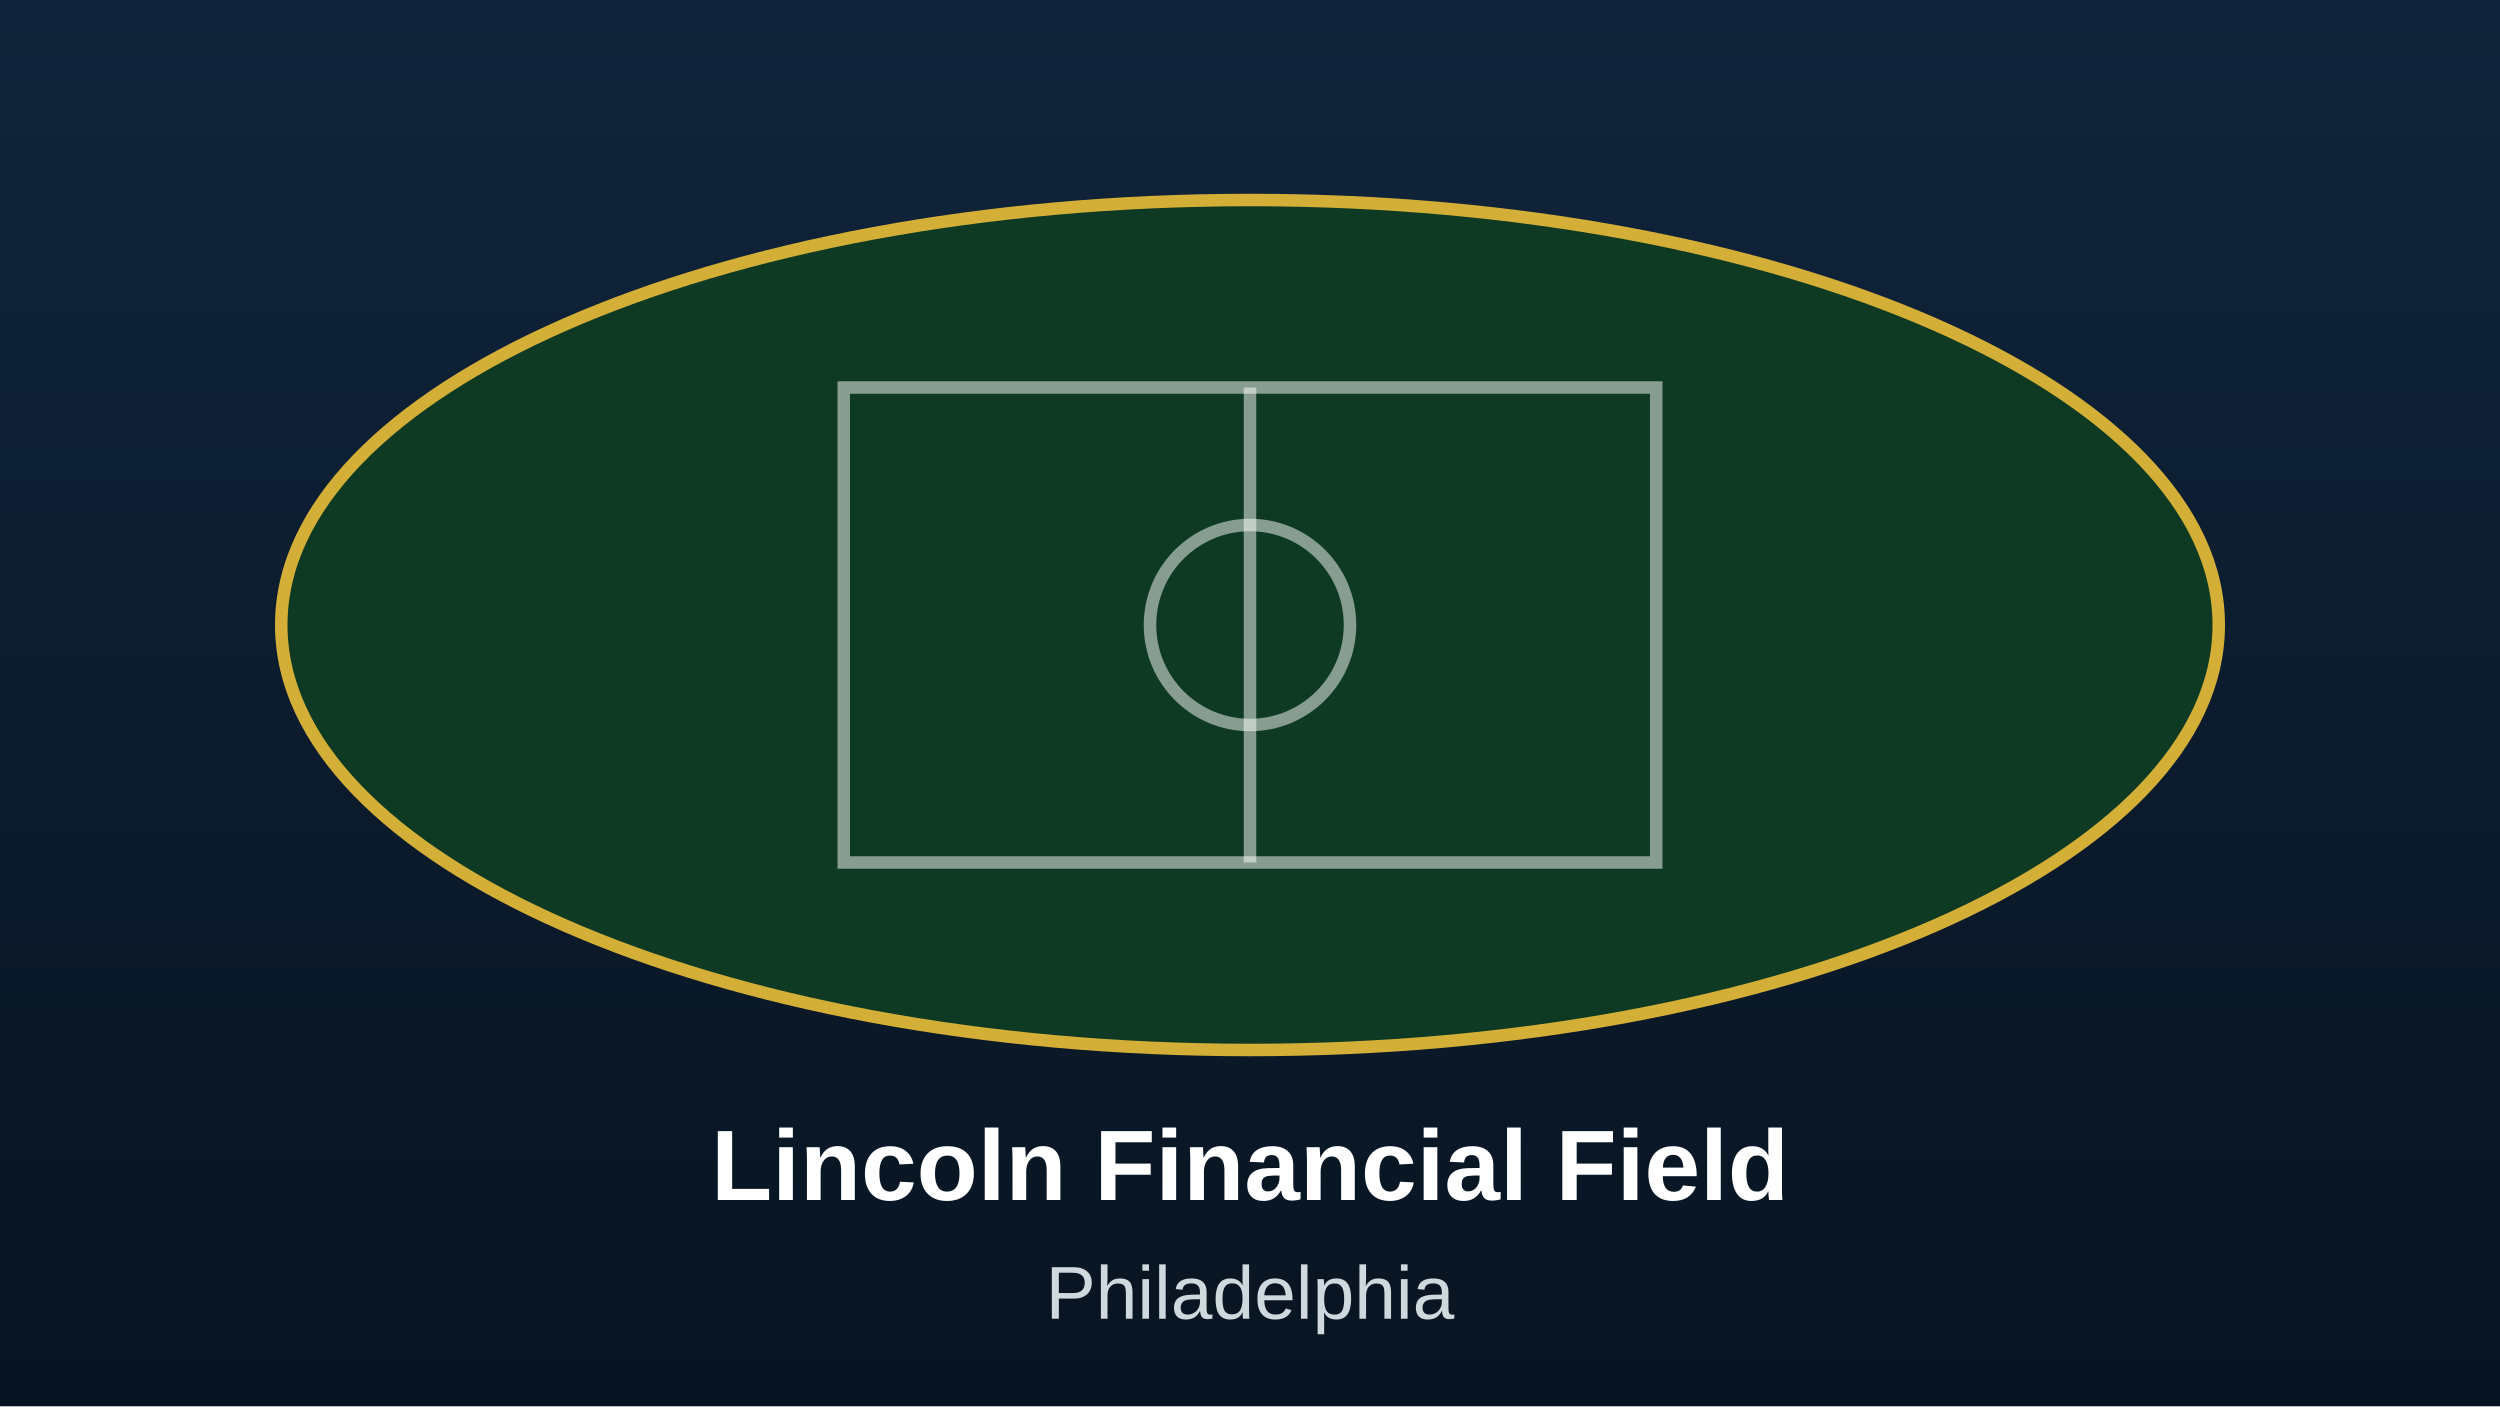
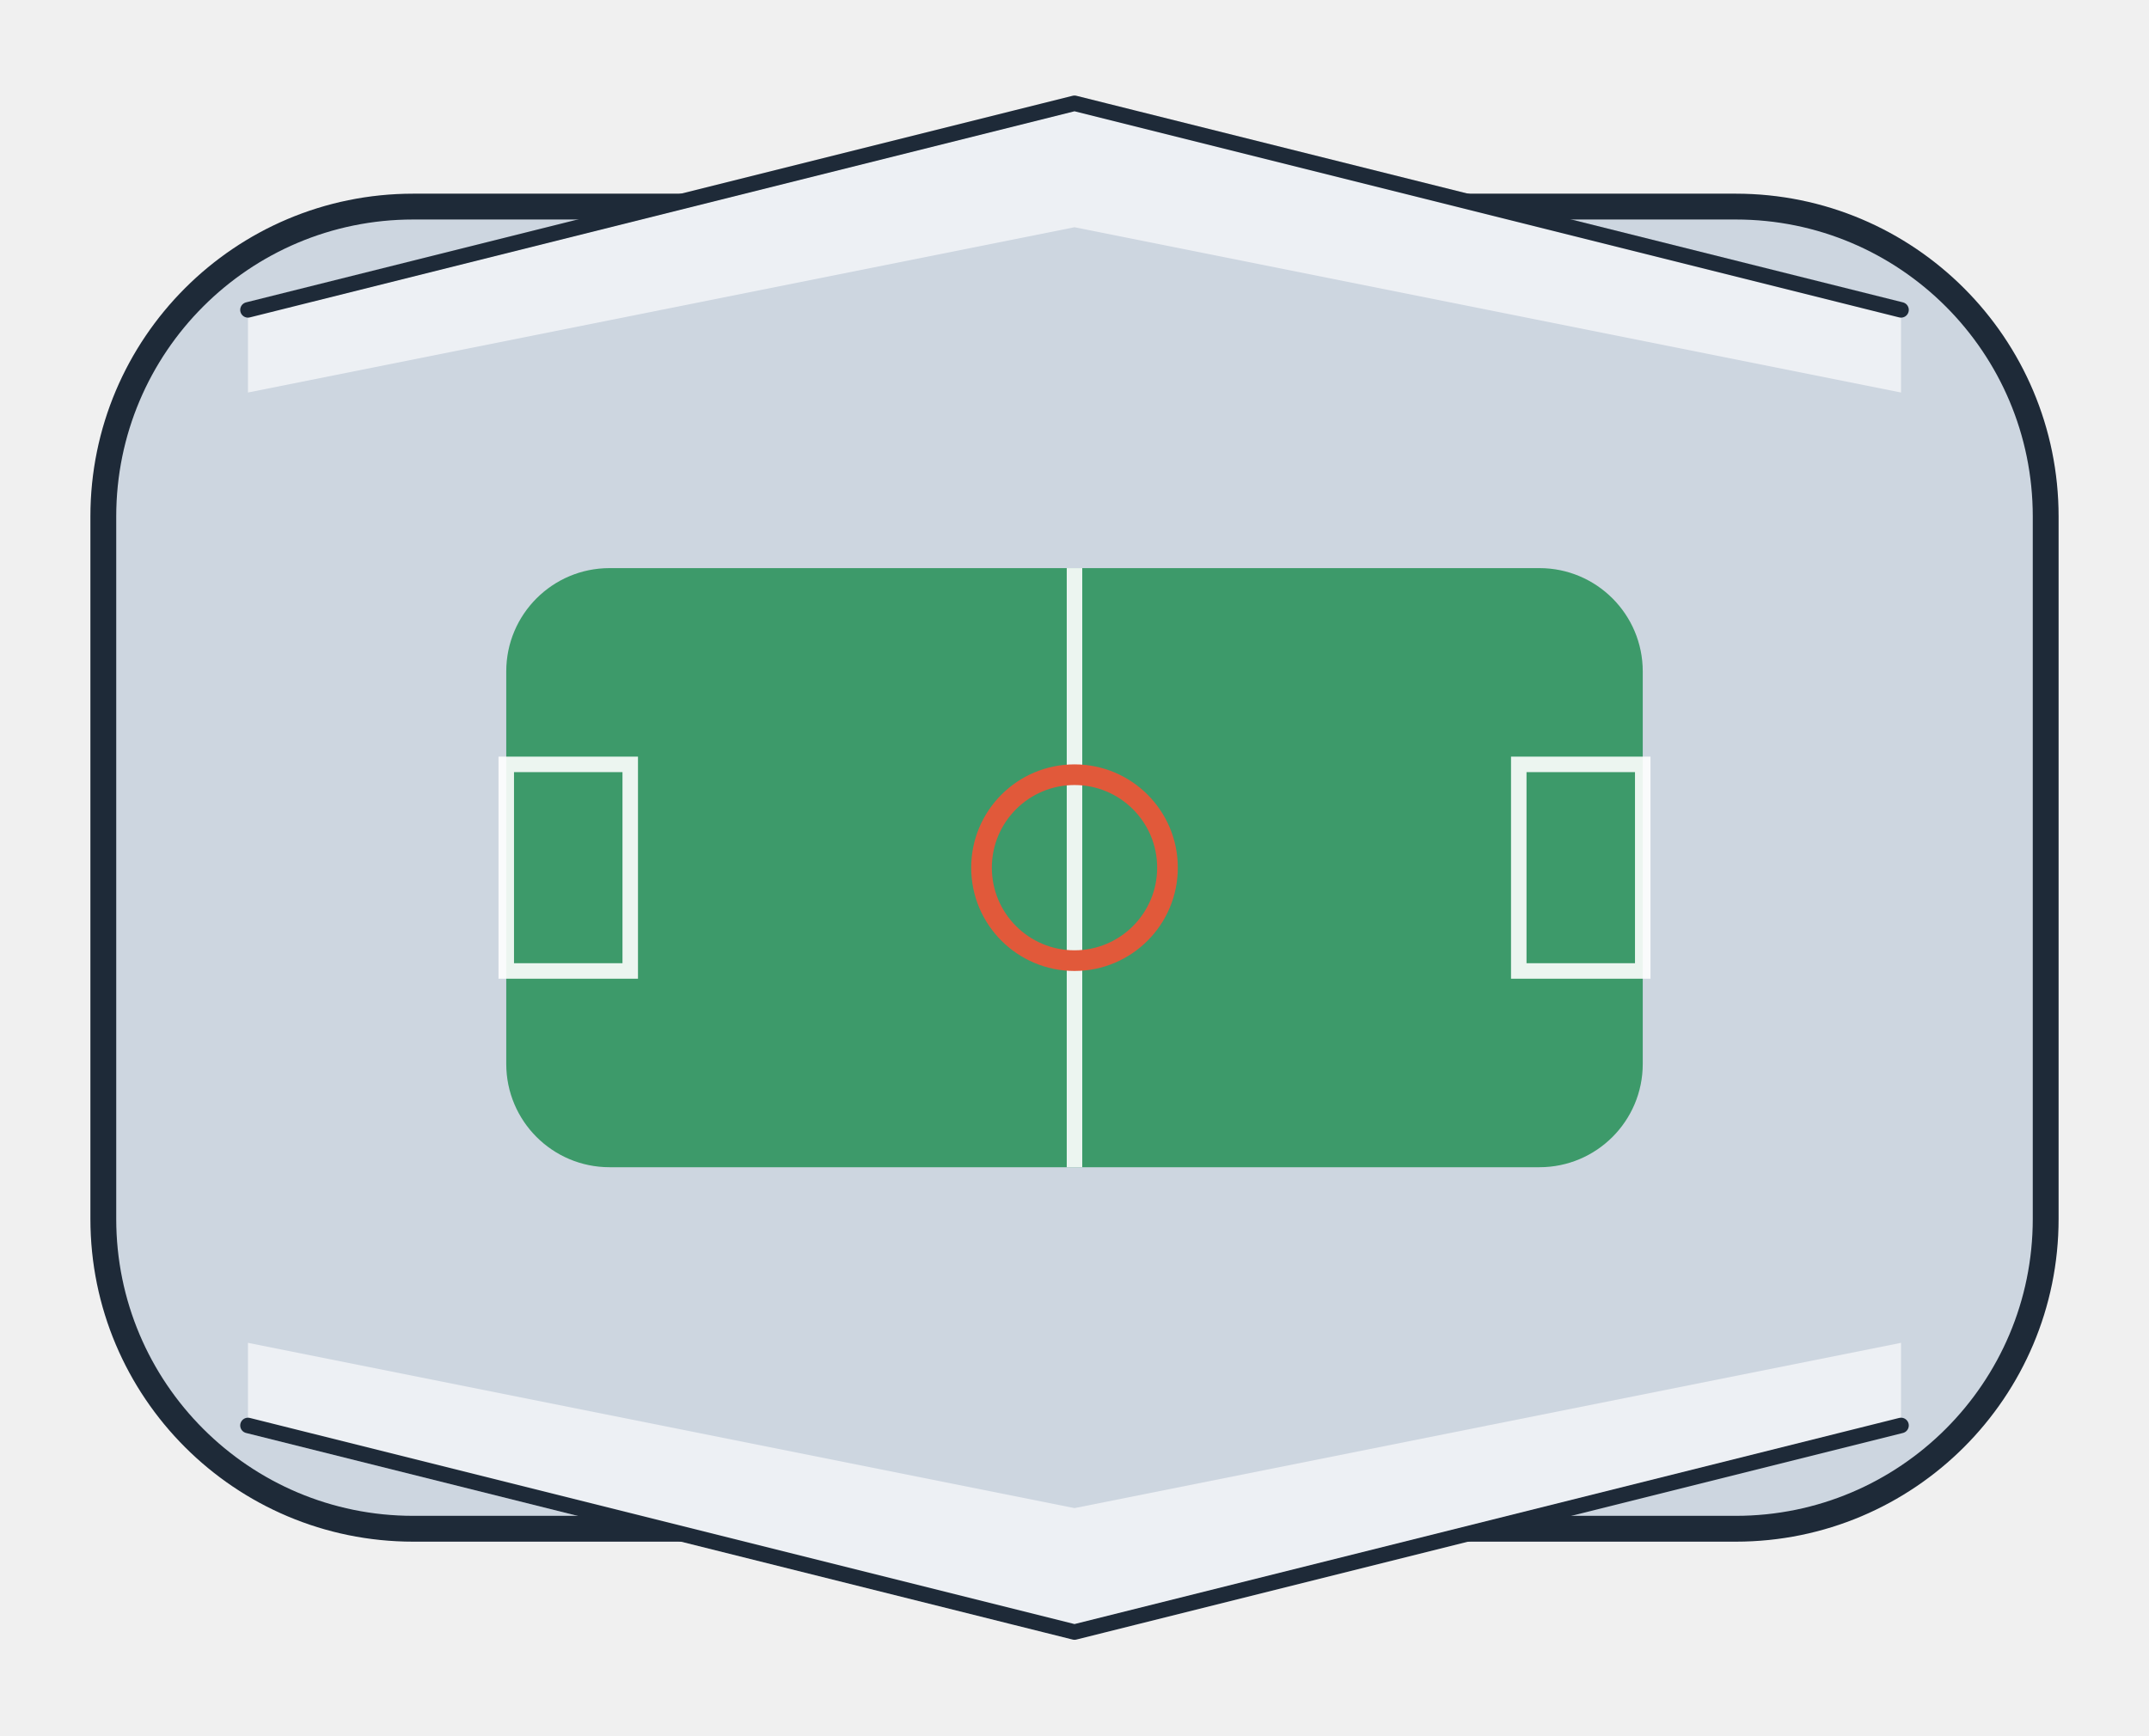
- <svg xmlns="http://www.w3.org/2000/svg" viewBox="0 0 400 225" role="img" aria-label="Lincoln Financial Field">
+ <svg xmlns="http://www.w3.org/2000/svg" viewBox="46 138 208 168" role="img" aria-label="Lincoln Financial Field, Philadelphia, USA">
  <defs>
-     <linearGradient id="bg" x1="0" y1="0" x2="0" y2="1">
-       <stop offset="0" stop-color="#10243b" />
-       <stop offset="1" stop-color="#081421" />
-     </linearGradient>
+     <style>
+     .struct{fill:none;stroke:#1E2A38;stroke-width:2.5;stroke-linejoin:round;stroke-linecap:round}
+     .thin{fill:none;stroke:#1E2A38;stroke-width:1.5;stroke-linejoin:round;stroke-linecap:round}
+     .hair{fill:none;stroke:#1E2A38;stroke-width:1;stroke-linecap:round;opacity:.55}
+     .concrete{fill:#E7EBF0}
+     .stands{fill:#CDD6E0}
+     .canopy{fill:#EDF0F4}
+     .void{fill:#FFFFFF}
+     .pitch{fill:#3D9A6A}
+     .pline{fill:none;stroke:#FFFFFF;stroke-width:1.5;opacity:.9}
+     .acc{fill:#E1593A}
+     .accs{fill:none;stroke:#E1593A;stroke-width:2}
+     .green{fill:#6FB98F}
+     .ribs{fill:none;stroke:#B7C0CC;stroke-width:16;stroke-dasharray:3 9}
+     .louver{fill:none;stroke:#B7C0CC;stroke-width:13;stroke-dasharray:2 5}
+ </style>
+     <pattern id="frit" width="9" height="9" patternUnits="userSpaceOnUse">
+       <circle cx="2" cy="2" r="0.9" fill="#C7D0DA" />
+     </pattern>
  </defs>
-   <rect width="400" height="225" fill="url(#bg)" />
-   <ellipse cx="200" cy="100" rx="155" ry="68" fill="#0e3a24" stroke="#d4af37" stroke-width="2" />
-   <rect x="135" y="62" width="130" height="76" fill="none" stroke="#ffffff" stroke-opacity="0.5" stroke-width="2" />
-   <line x1="200" y1="62" x2="200" y2="138" stroke="#ffffff" stroke-opacity="0.5" stroke-width="2" />
-   <circle cx="200" cy="100" r="16" fill="none" stroke="#ffffff" stroke-opacity="0.5" stroke-width="2" />
-   <text x="200" y="192" font-family="Arial, sans-serif" font-size="16" font-weight="700" fill="#ffffff" text-anchor="middle">Lincoln Financial Field</text>
-   <text x="200" y="211" font-family="Arial, sans-serif" font-size="12" fill="#cfd8dc" text-anchor="middle">Philadelphia</text>
+   <g>
+     <rect x="56" y="158" width="188" height="128" rx="30" class="stands" />
+     <rect x="56" y="158" width="188" height="128" rx="30" class="struct" />
+     <rect x="95" y="193" width="110" height="58" rx="10" class="pitch" />
+     <line x1="150" y1="193" x2="150" y2="251" class="pline" />
+     <rect x="95" y="212" width="12" height="20" class="pline" />
+     <rect x="193" y="212" width="12" height="20" class="pline" />
+     <circle cx="150" cy="222" r="9" class="accs" />
+     <path d="M70,168 L150,148 L230,168 L230,176 L150,160 L70,176 Z" class="canopy" />
+     <path d="M70,168 L150,148 L230,168" class="thin" />
+     <path d="M70,276 L150,296 L230,276 L230,268 L150,284 L70,268 Z" class="canopy" />
+     <path d="M70,276 L150,296 L230,276" class="thin" />
+   </g>
</svg>
